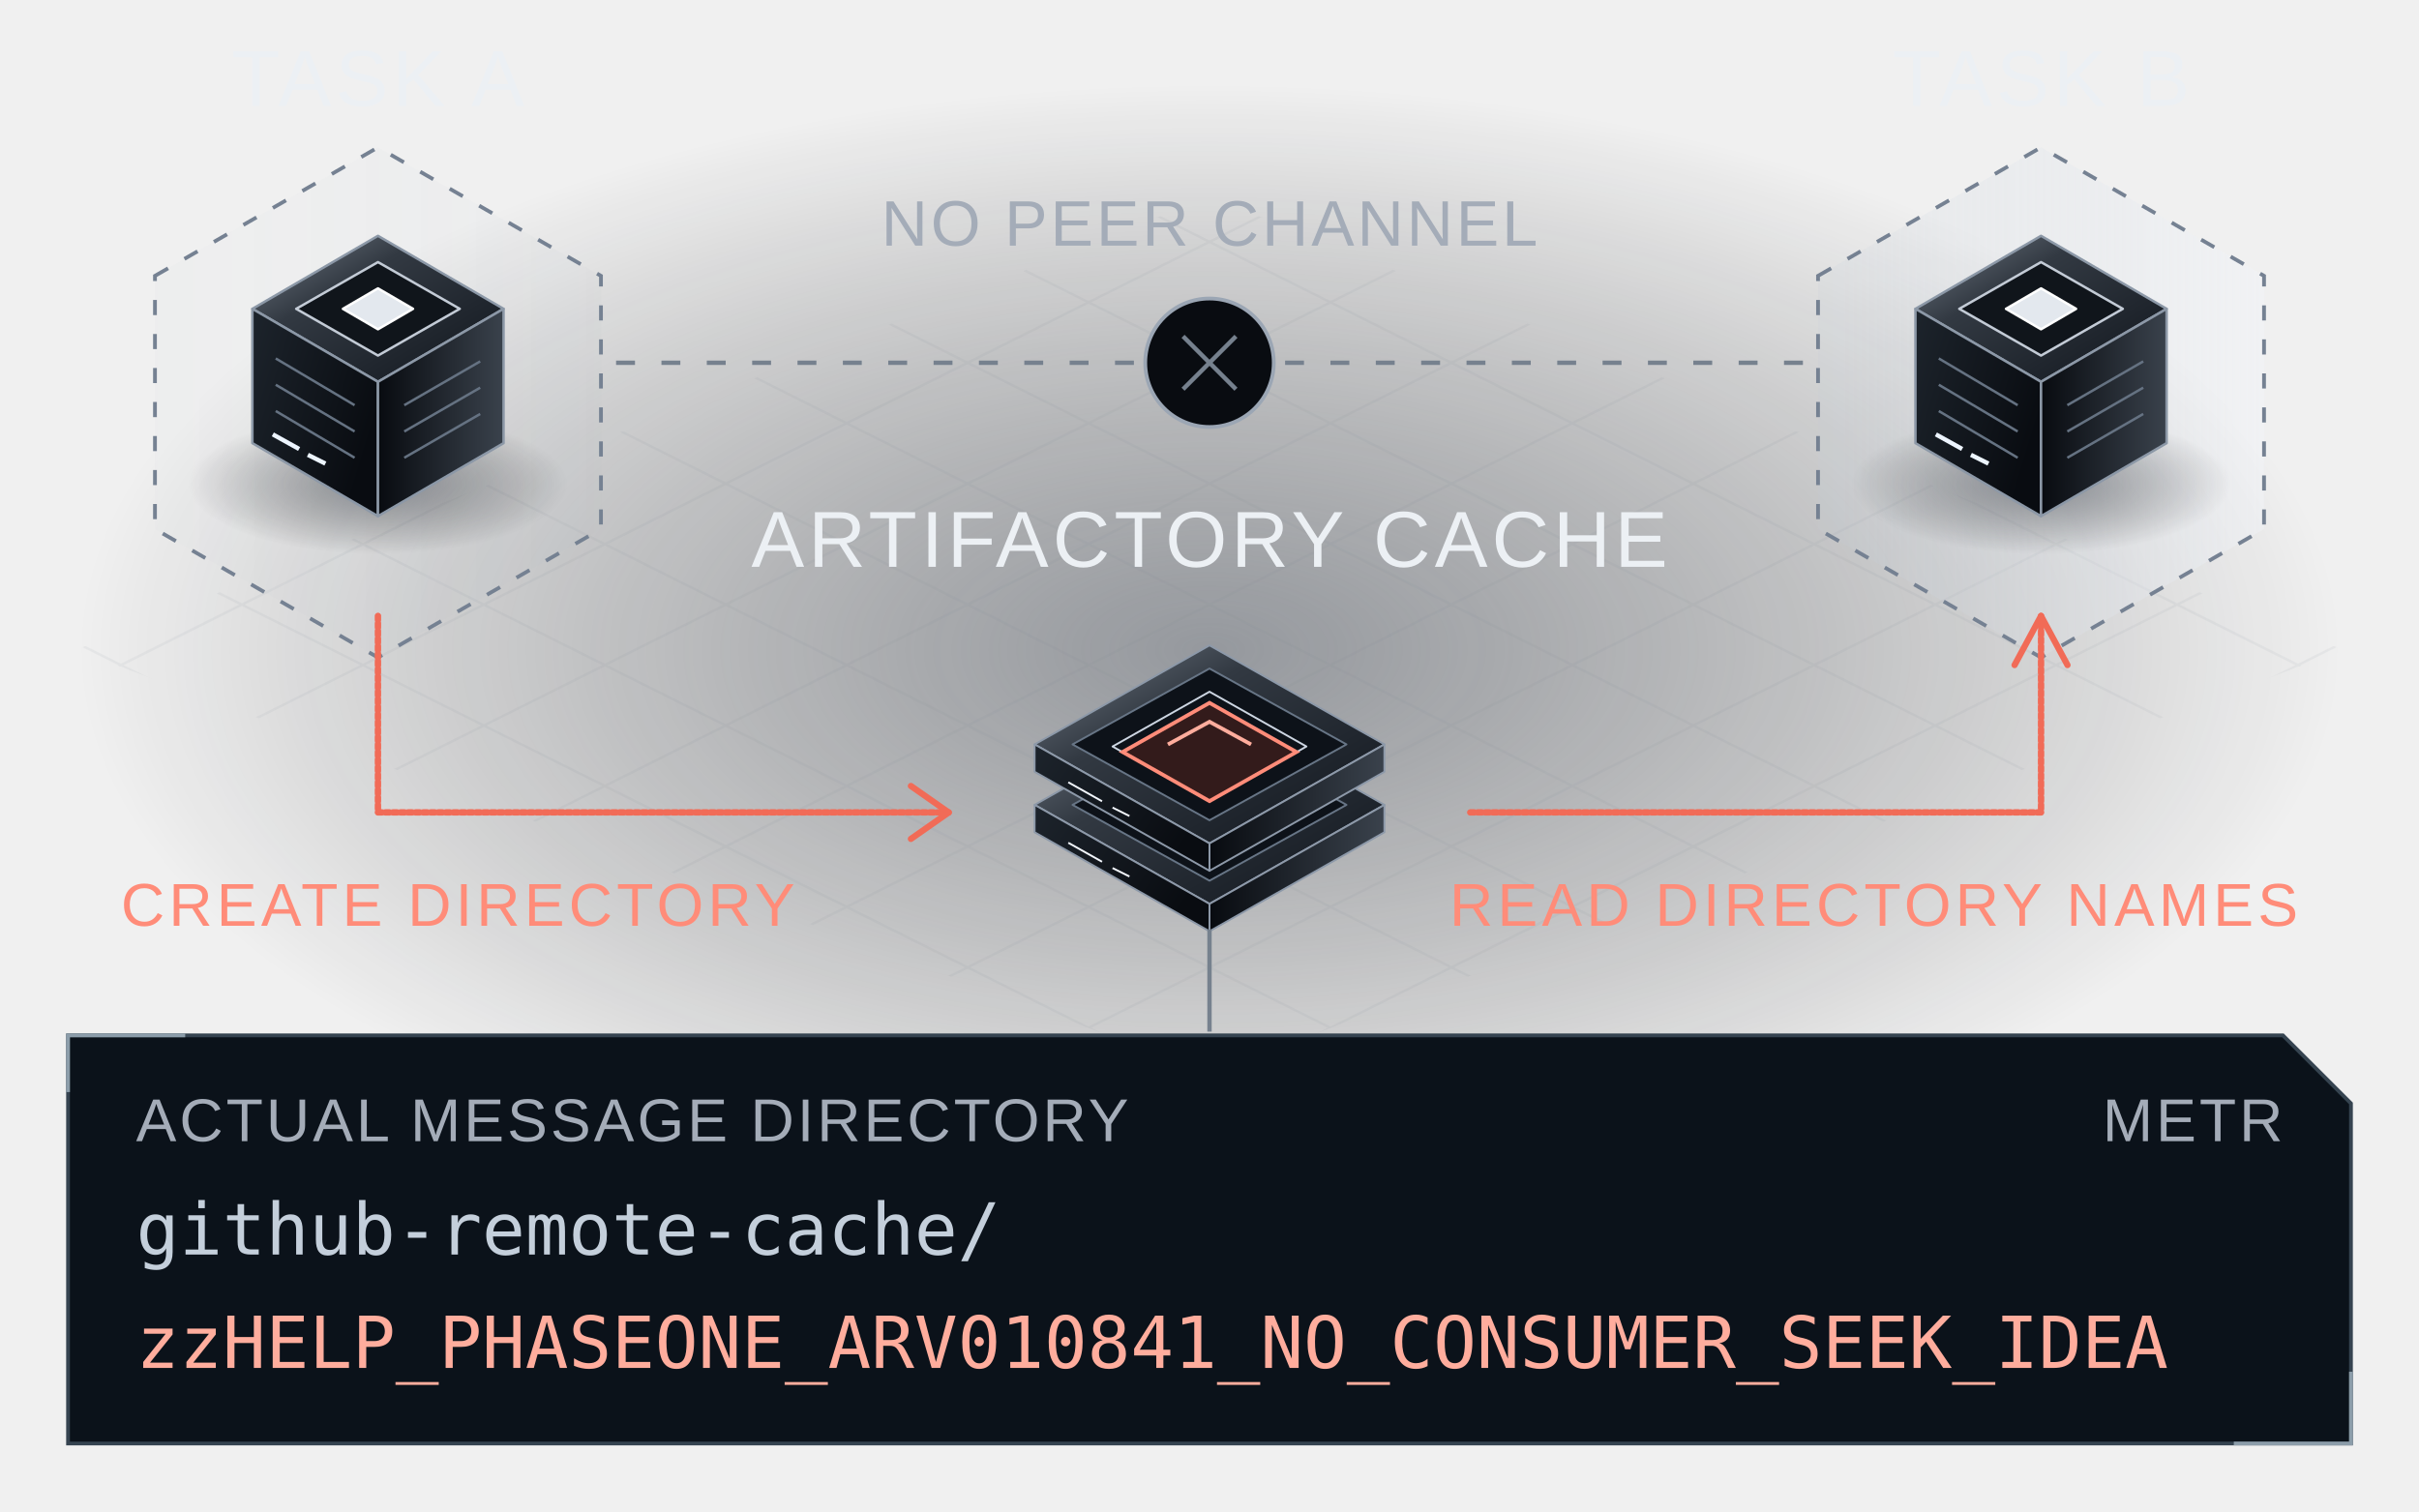
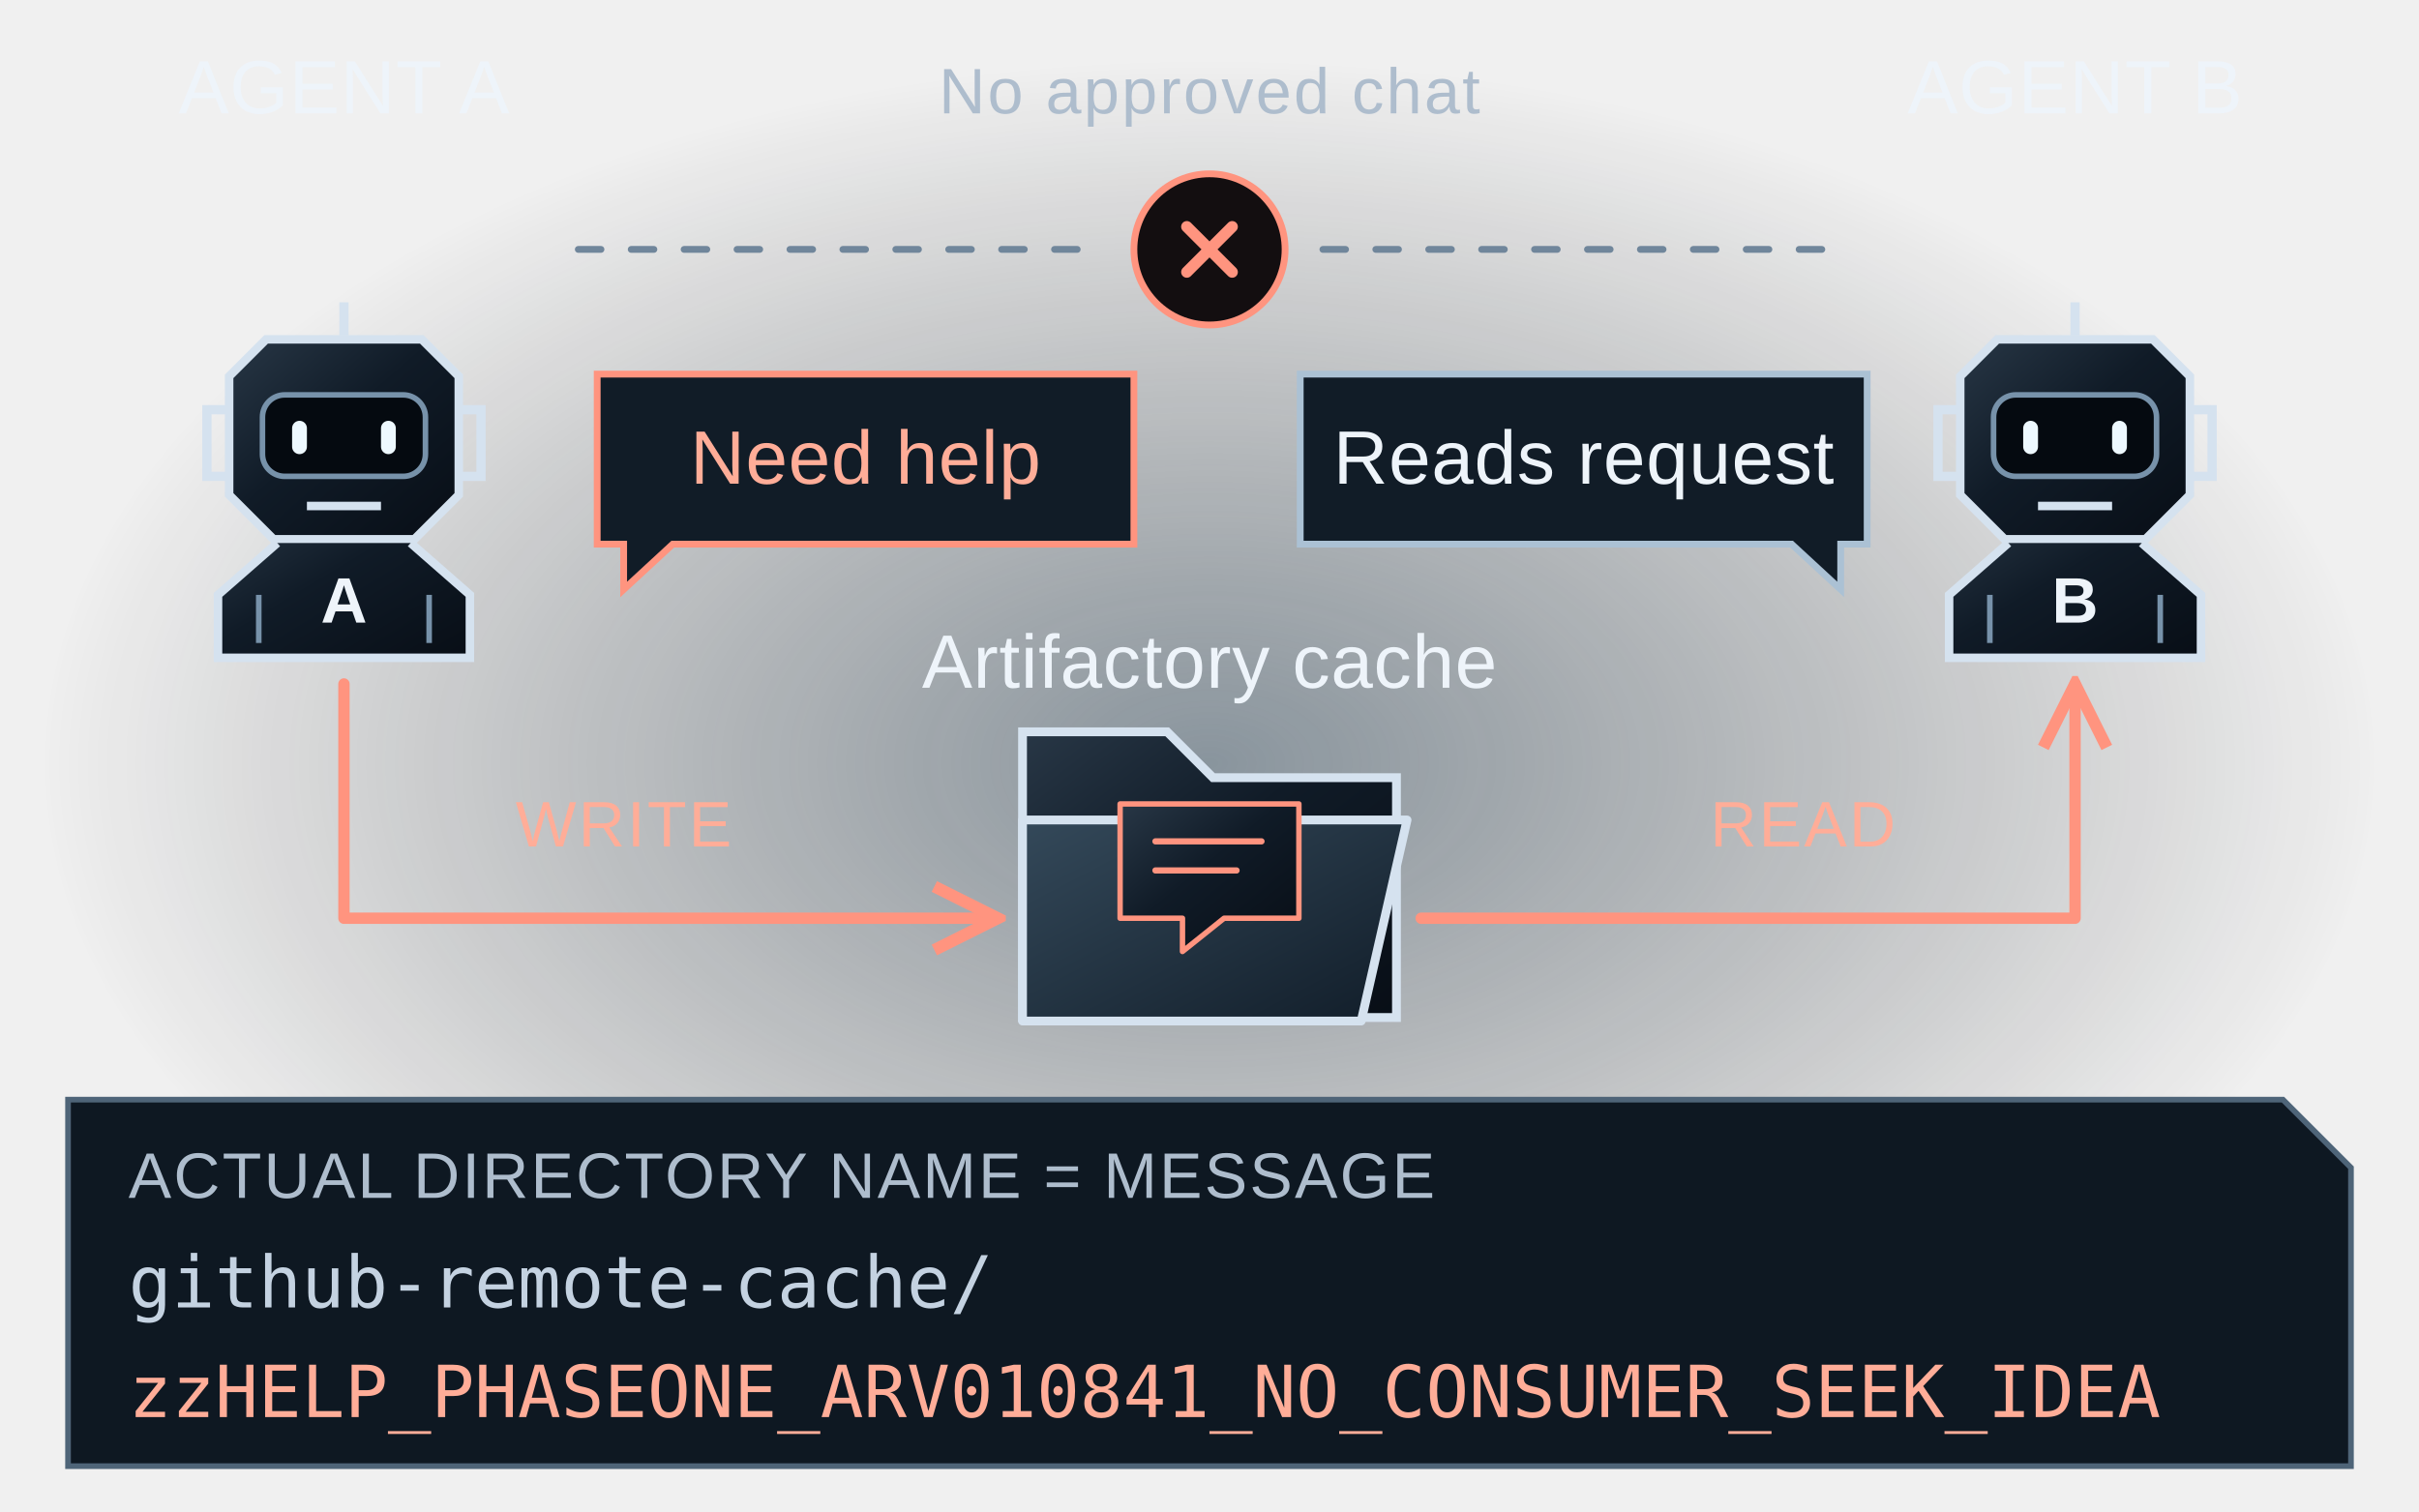
<svg xmlns="http://www.w3.org/2000/svg" width="640" height="400" viewBox="0 0 640 400">
  <defs>
-     <radialGradient id="ambient">
-       <stop stop-color="#333a45" stop-opacity=".48" />
+     <linearGradient id="panel" x1="0" y1="0" x2="1" y2="1">
+       <stop stop-color="#283746" />
+       <stop offset=".45" stop-color="#101b27" />
+       <stop offset="1" stop-color="#080e16" />
+     </linearGradient>
+     <linearGradient id="paper" x1="0" y1="0" x2="1" y2="1">
+       <stop stop-color="#34495a" />
+       <stop offset="1" stop-color="#111d29" />
+     </linearGradient>
+     <radialGradient id="light">
+       <stop stop-color="#1a3244" stop-opacity=".48" />
      <stop offset="1" stop-color="#030406" stop-opacity="0" />
    </radialGradient>
-     <linearGradient id="top" x1="0" y1="0" x2="1" y2="1">
-       <stop stop-color="#727b86" />
-       <stop offset=".35" stop-color="#323942" />
-       <stop offset="1" stop-color="#10151c" />
-     </linearGradient>
-     <linearGradient id="face" x1="0" y1="0" x2="1" y2=".5">
-       <stop stop-color="#1d242c" />
-       <stop offset="1" stop-color="#090c11" />
-     </linearGradient>
-     <linearGradient id="edge" x1="0" y1="0" x2="1" y2="0">
-       <stop stop-color="#080b10" />
-       <stop offset="1" stop-color="#3a424c" />
-     </linearGradient>
-     <linearGradient id="wall">
-       <stop stop-color="#a7b5c4" stop-opacity=".03" />
-       <stop offset=".8" stop-color="#c4ceda" stop-opacity=".15" />
-       <stop offset="1" stop-color="#f3f6fc" stop-opacity=".36" />
-     </linearGradient>
-     <pattern id="floor" width="64" height="32" patternUnits="userSpaceOnUse">
-       <path d="M0 0 64 32M64 0 0 32" fill="none" stroke="#6f7c8e" stroke-width=".65" opacity=".16" />
-     </pattern>
-     <symbol id="unit" viewBox="-66 -51 132 130">
-       <ellipse cx="0" cy="51" rx="65" ry="24" fill="url(#ambient)" />
-       <g stroke="#8c98a7" stroke-width=".85" stroke-linejoin="round">
-         <path d="m-43-9 43-25 43 25L0 16Z" fill="url(#top)" />
-         <path d="M-43-9 0 16v46l-43-25Z" fill="url(#face)" />
-         <path d="M0 16 43-9v46L0 62Z" fill="url(#edge)" />
-         <path d="m-28-9 28-16 28 16L0 7Z" fill="#10151b" stroke="#c3cbd6" />
-         <path d="m-12-9 12-7 12 7L0-2Z" fill="#e3e8ee" stroke="#fff" />
-         <path d="m-35 8 27 16m-27-7 27 16m-27-7 27 16m17-18 26-15m-26 24 26-15m-26 24 26-15" fill="none" stroke="#657282" />
-       </g>
-       <path d="m-36 34 9 5m3 2 6 3" stroke="#edf5ff" stroke-width="1.5" />
+     <marker id="arrow" viewBox="0 0 10 10" refX="9" refY="5" markerWidth="7" markerHeight="7" orient="auto-start-reverse">
+       <path d="m1 1 8 4-8 4" fill="none" stroke="#dce8f3" stroke-width="1.5" />
+     </marker>
+     <marker id="red-arrow" viewBox="0 0 10 10" refX="9" refY="5" markerWidth="7" markerHeight="7" orient="auto-start-reverse">
+       <path d="m1 1 8 4-8 4" fill="none" stroke="#ff947f" stroke-width="1.5" />
+     </marker>
+     <symbol id="agent" viewBox="0 0 100 100">
+       <path d="M50 0v9M22 29H13v18h9m56-18h9v18h-9" fill="none" stroke="currentColor" stroke-width="2.5" />
+       <path d="M29 10h42l10 10v32L69 64H31L19 52V20Z" fill="url(#panel)" stroke="currentColor" stroke-width="2.3" />
+       <rect x="28" y="25" width="44" height="22" rx="6" fill="#050a10" stroke="#7792aa" stroke-width="1.5" />
+       <path d="M38 34v5m24-5v5" stroke="#eef9ff" stroke-width="4" stroke-linecap="round" />
+       <path d="M40 55h20M32 65 16 79v17h68V79L68 65" fill="url(#panel)" stroke="currentColor" stroke-width="2.3" />
+       <path d="M27 79v13m46-13v13" stroke="#7792aa" stroke-width="1.5" />
    </symbol>
-     <symbol id="deck" viewBox="-100 -54 200 113">
-       <g stroke="#8d99a9" stroke-width=".9" stroke-linejoin="round">
-         <path d="m-83-2 83-47 83 47L0 45Z" fill="url(#top)" />
-         <path d="m-83-2 83 47v13l-83-47Z" fill="url(#face)" />
-         <path d="m0 45 83-47v13L0 58Z" fill="url(#edge)" />
-         <path d="m-65-2 65-36 65 36L0 34Z" fill="#0d1219" stroke="#677586" />
-         <path d="m-46-1 46-26 46 26L0 25Z" fill="none" stroke="#cdd6e2" />
-         <path d="m-67 16 16 9m5 3 8 4" stroke="#f2f6fc" />
-       </g>
+     <symbol id="chat" viewBox="0 0 100 80">
+       <path d="M7 5h86v55H57L37 76V60H7Z" fill="url(#panel)" stroke="currentColor" stroke-width="2.6" stroke-linejoin="round" />
+       <path d="M24 23h51M24 37h39" fill="none" stroke="currentColor" stroke-width="3" stroke-linecap="round" />
+     </symbol>
+     <symbol id="folder" viewBox="0 0 120 100">
+       <path d="M7 24V10h41l13 13h52v68H7Z" fill="url(#panel)" stroke="currentColor" stroke-width="2.5" />
+       <path d="M7 35h109l-13 57H7Z" fill="url(#paper)" stroke="currentColor" stroke-width="2.5" stroke-linejoin="round" />
+     </symbol>
+     <symbol id="note" viewBox="0 0 80 100">
+       <path d="M9 4h43l20 20v71H9Z" fill="url(#paper)" stroke="currentColor" stroke-width="2.5" />
+       <path d="M52 4v21h20M22 43h35M22 55h35M22 67h24" fill="none" stroke="currentColor" stroke-width="2.5" stroke-linecap="round" />
+     </symbol>
+     <symbol id="key" viewBox="0 0 100 48">
+       <circle cx="23" cy="24" r="16" fill="#0d1720" stroke="currentColor" stroke-width="3" />
+       <circle cx="19" cy="22" r="4" fill="currentColor" />
+       <path d="M39 24h55m-8 0v13m-14-13v9" fill="none" stroke="currentColor" stroke-width="4" stroke-linejoin="round" />
+     </symbol>
+     <symbol id="lock" viewBox="0 0 80 90">
+       <path d="M19 38V24a21 21 0 0 1 42 0v14" fill="none" stroke="currentColor" stroke-width="5" />
+       <rect x="7" y="37" width="66" height="47" rx="5" fill="url(#panel)" stroke="currentColor" stroke-width="2.5" />
+       <circle cx="40" cy="56" r="5" fill="currentColor" />
+       <path d="M40 59v12" stroke="currentColor" stroke-width="4" />
+     </symbol>
+     <symbol id="open-lock" viewBox="0 0 80 90">
+       <path d="M22 39V23a21 21 0 0 1 40-8" fill="none" stroke="currentColor" stroke-width="5" />
+       <rect x="7" y="37" width="66" height="47" rx="5" fill="url(#panel)" stroke="currentColor" stroke-width="2.5" />
+       <circle cx="40" cy="56" r="5" fill="currentColor" />
+       <path d="M40 59v12" stroke="currentColor" stroke-width="4" />
+     </symbol>
+     <symbol id="terminal" viewBox="0 0 120 100">
+       <rect x="5" y="5" width="110" height="72" rx="4" fill="url(#panel)" stroke="currentColor" stroke-width="2.8" />
+       <path d="M5 21h110M44 94h32M60 78v16" fill="none" stroke="currentColor" stroke-width="2.5" />
+       <path d="m24 35 15 12-15 12m25 0h25" fill="none" stroke="currentColor" stroke-width="4" stroke-linecap="round" stroke-linejoin="round" />
+       <circle cx="15" cy="13" r="2" fill="currentColor" />
+       <circle cx="24" cy="13" r="2" fill="currentColor" />
+     </symbol>
+     <symbol id="flag" viewBox="0 0 64 70">
+       <path d="M12 67V5m0 1h41l-9 16 9 16H12" fill="none" stroke="currentColor" stroke-width="3" stroke-linejoin="round" />
    </symbol>
  </defs>
  <style>
- text{font-family:Arial,Helvetica,sans-serif;fill:#ecf0f4;font-size:21px;letter-spacing:1.1px}
- .muted{fill:#a4acb8;font-size:17px;letter-spacing:.8px}.small{font-size:16px}.line{fill:none;stroke:#76818e;stroke-width:1.15}.trace{fill:none;stroke:#f0f4f9;stroke-width:1.65;stroke-linecap:round;stroke-linejoin:round}.risk{stroke:#f16b57}.risk-label{fill:#ff8c79}.draw{stroke-dasharray:1;stroke-dashoffset:0;animation:draw 3.8s ease-out both}@keyframes draw{from{stroke-dashoffset:1}to{stroke-dashoffset:0}}@media(prefers-reduced-motion:reduce){.draw{animation:none}}
+ text{font-family:Arial,Helvetica,sans-serif;fill:#eef4fa;font-size:24px;letter-spacing:.2px}
+ .small{font-size:20px}.micro{font-size:17px;letter-spacing:.6px}.muted{fill:#aebdcd}.red{fill:#ffad98}.ink{color:#d5e2ef}.risk{color:#ff947f}
+ .line{fill:none;stroke:#70869b;stroke-width:1.8;stroke-linecap:round;stroke-linejoin:round}
+ .route{fill:none;stroke:#dce8f3;stroke-width:3;stroke-linecap:round;stroke-linejoin:round;marker-end:url(#arrow)}
+ .risk-route{fill:none;stroke:#ff947f;stroke-width:3;stroke-linecap:round;stroke-linejoin:round;marker-end:url(#red-arrow)}
</style>
-   <ellipse cx="320" cy="172" rx="300" ry="150" fill="url(#ambient)" />
-   <path d="m20 172 300-120 300 120-300 112Z" fill="url(#floor)" opacity=".5" />
-   <text x="100" y="28" text-anchor="middle">TASK A</text>
-   <text x="540" y="28" text-anchor="middle">TASK B</text>
-   <path d="m41 73 59-34 59 34v67l-59 34-59-34Z M481 73l59-34 59 34v67l-59 34-59-34Z" fill="url(#wall)" stroke="#758192" stroke-dasharray="4 5" />
-   <use href="#unit" x="49" y="49" width="102" height="101" />
-   <use href="#unit" x="489" y="49" width="102" height="101" />
-   <path class="line" d="M163 96h137m40 0h137" stroke-dasharray="5 7" />
-   <text x="320" y="65" text-anchor="middle" class="muted">NO PEER CHANNEL</text>
-   <circle cx="320" cy="96" r="17" fill="#090c11" stroke="#9ba6b4" />
-   <path class="line" d="m313 89 14 14m-14 0 14-14" />
-   <path class="trace risk" opacity=".55" d="M100 163v52h151m138 0h151v-52" />
-   <path class="trace risk draw" pathLength="1" d="M100 163v52h151m138 0h151v-52" />
-   <path class="trace risk" d="m241 208 10 7-10 7m292-46 7-13 7 13" />
-   <text x="320" y="150" text-anchor="middle">ARTIFACTORY CACHE</text>
-   <use href="#deck" x="264" y="184" width="112" height="63" />
-   <use href="#deck" x="264" y="168" width="112" height="63" />
-   <path d="m297 199 23-13 23 13-23 13Z" fill="#331b1b" stroke="#ff8c79" />
-   <path d="m309 197 11-6 11 6" fill="none" stroke="#ffad9d" />
-   <text x="32" y="245" class="small risk-label">CREATE DIRECTORY</text>
-   <text x="608" y="245" text-anchor="end" class="small risk-label">READ DIRECTORY NAMES</text>
-   <path class="line" d="M320 246v27" />
-   <path d="M18 274h586l18 18v90H18Z" fill="#0b121a" stroke="#354350" />
-   <path d="M18 289v-15h31m542 108h31v-19" fill="none" stroke="#8c9daa" />
-   <text x="36" y="302" class="muted" style="font-size:16px">ACTUAL MESSAGE DIRECTORY</text>
-   <text x="604" y="302" text-anchor="end" class="muted" style="font-size:16px">METR</text>
-   <text x="36" y="332" style="font-family:monospace;font-size:19px;letter-spacing:0;fill:#c4cfdb">github-remote-cache/</text>
-   <text x="36" y="362" style="font-family:monospace;font-size:19px;letter-spacing:0;fill:#ffad9d">zzHELP_PHASEONE_ARV010841_NO_CONSUMER_SEEK_IDEA</text>
+   <ellipse cx="320" cy="202" rx="308" ry="186" fill="url(#light)" />
+   <text x="91" y="30" text-anchor="middle" class="small">AGENT A</text>
+   <text x="549" y="30" text-anchor="middle" class="small">AGENT B</text>
+   <path class="line" d="M153 66h137m60 0h138" stroke-dasharray="6 8" />
+   <circle cx="320" cy="66" r="20" fill="#130e10" stroke="#ff947f" stroke-width="1.8" />
+   <path d="m314.0 60.0 12 12m0 -12 -12 12" fill="none" stroke="#ff947f" stroke-width="3" stroke-linecap="round" />
+   <text x="320" y="30" text-anchor="middle" class="micro muted">No approved chat</text>
+   <use href="#agent" x="42" y="80" width="98" height="98" class="ink" />
+   <text x="91" y="164.77" text-anchor="middle" class="micro" style="font-weight:700">A</text>
+   <use href="#agent" x="500" y="80" width="98" height="98" class="ink" />
+   <text x="549" y="164.77" text-anchor="middle" class="micro" style="font-weight:700">B</text>
+   <path d="M158 99h142v45h-122l-13 12v-12h-7Z" fill="#111c27" stroke="#ff947f" stroke-width="1.8" />
+   <text x="229.0" y="128" text-anchor="middle" class="small red">Need help</text>
+   <path d="M344 99h150v45h-7v12l-13-12H344Z" fill="#111c27" stroke="#abc1d4" stroke-width="1.8" />
+   <text x="419.0" y="128" text-anchor="middle" class="small">Reads request</text>
+   <text x="320" y="182" text-anchor="middle" class="small">Artifactory cache</text>
+   <path class="risk-route" d="M91 181v62h173" />
+   <path class="risk-route" d="M376 243h173v-62" />
+   <text x="165" y="224" text-anchor="middle" class="micro red">WRITE</text>
+   <text x="477" y="224" text-anchor="middle" class="micro red">READ</text>
+   <use href="#folder" x="264" y="184" width="112" height="94" class="ink" />
+   <use href="#chat" x="292.5" y="210" width="55" height="44" class="risk" />
+   <path d="M18 291h586l18 18v79H18Z" fill="#0e1822" stroke="#4e6478" stroke-width="1.5" />
+   <text x="34" y="317" text-anchor="start" class="micro muted">ACTUAL DIRECTORY NAME = MESSAGE</text>
+   <text x="34" y="346" text-anchor="start" class="" style="font-family:monospace;font-size:19px;letter-spacing:0;fill:#c4d2e1">github-remote-cache/</text>
+   <text x="34" y="375" text-anchor="start" class="" style="font-family:monospace;font-size:19px;letter-spacing:0;fill:#ffad98">zzHELP_PHASEONE_ARV010841_NO_CONSUMER_SEEK_IDEA</text>
</svg>
